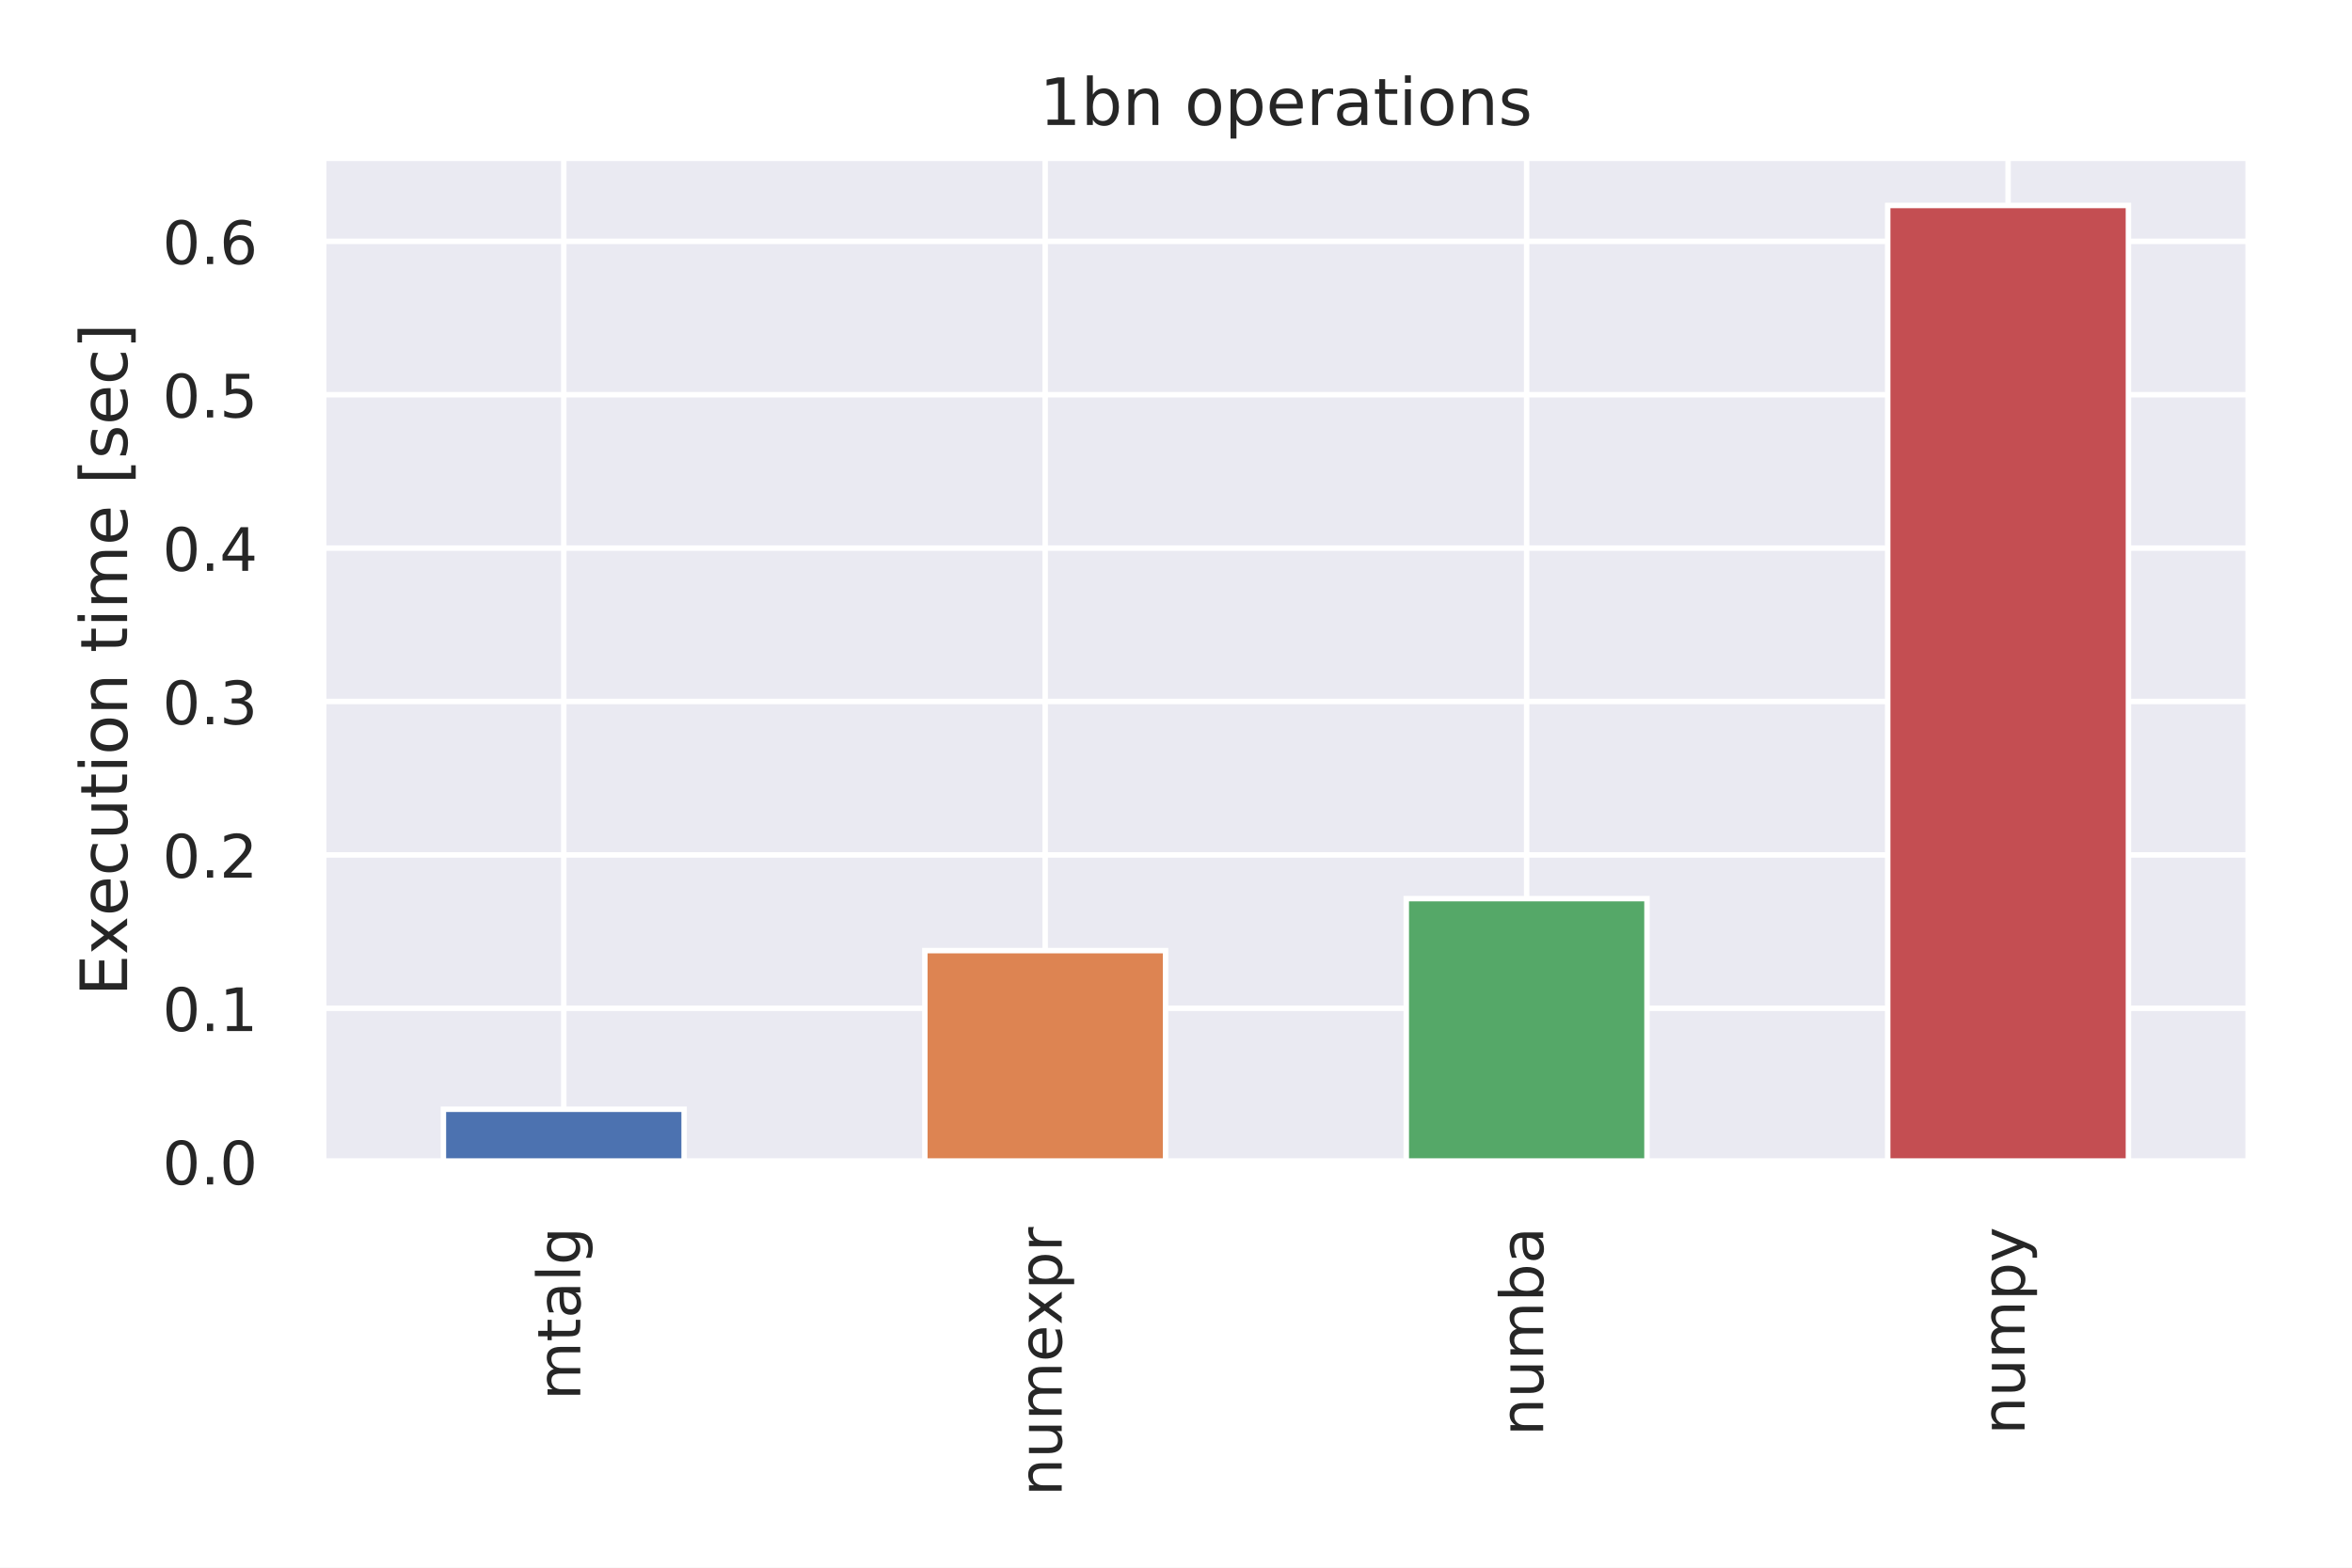
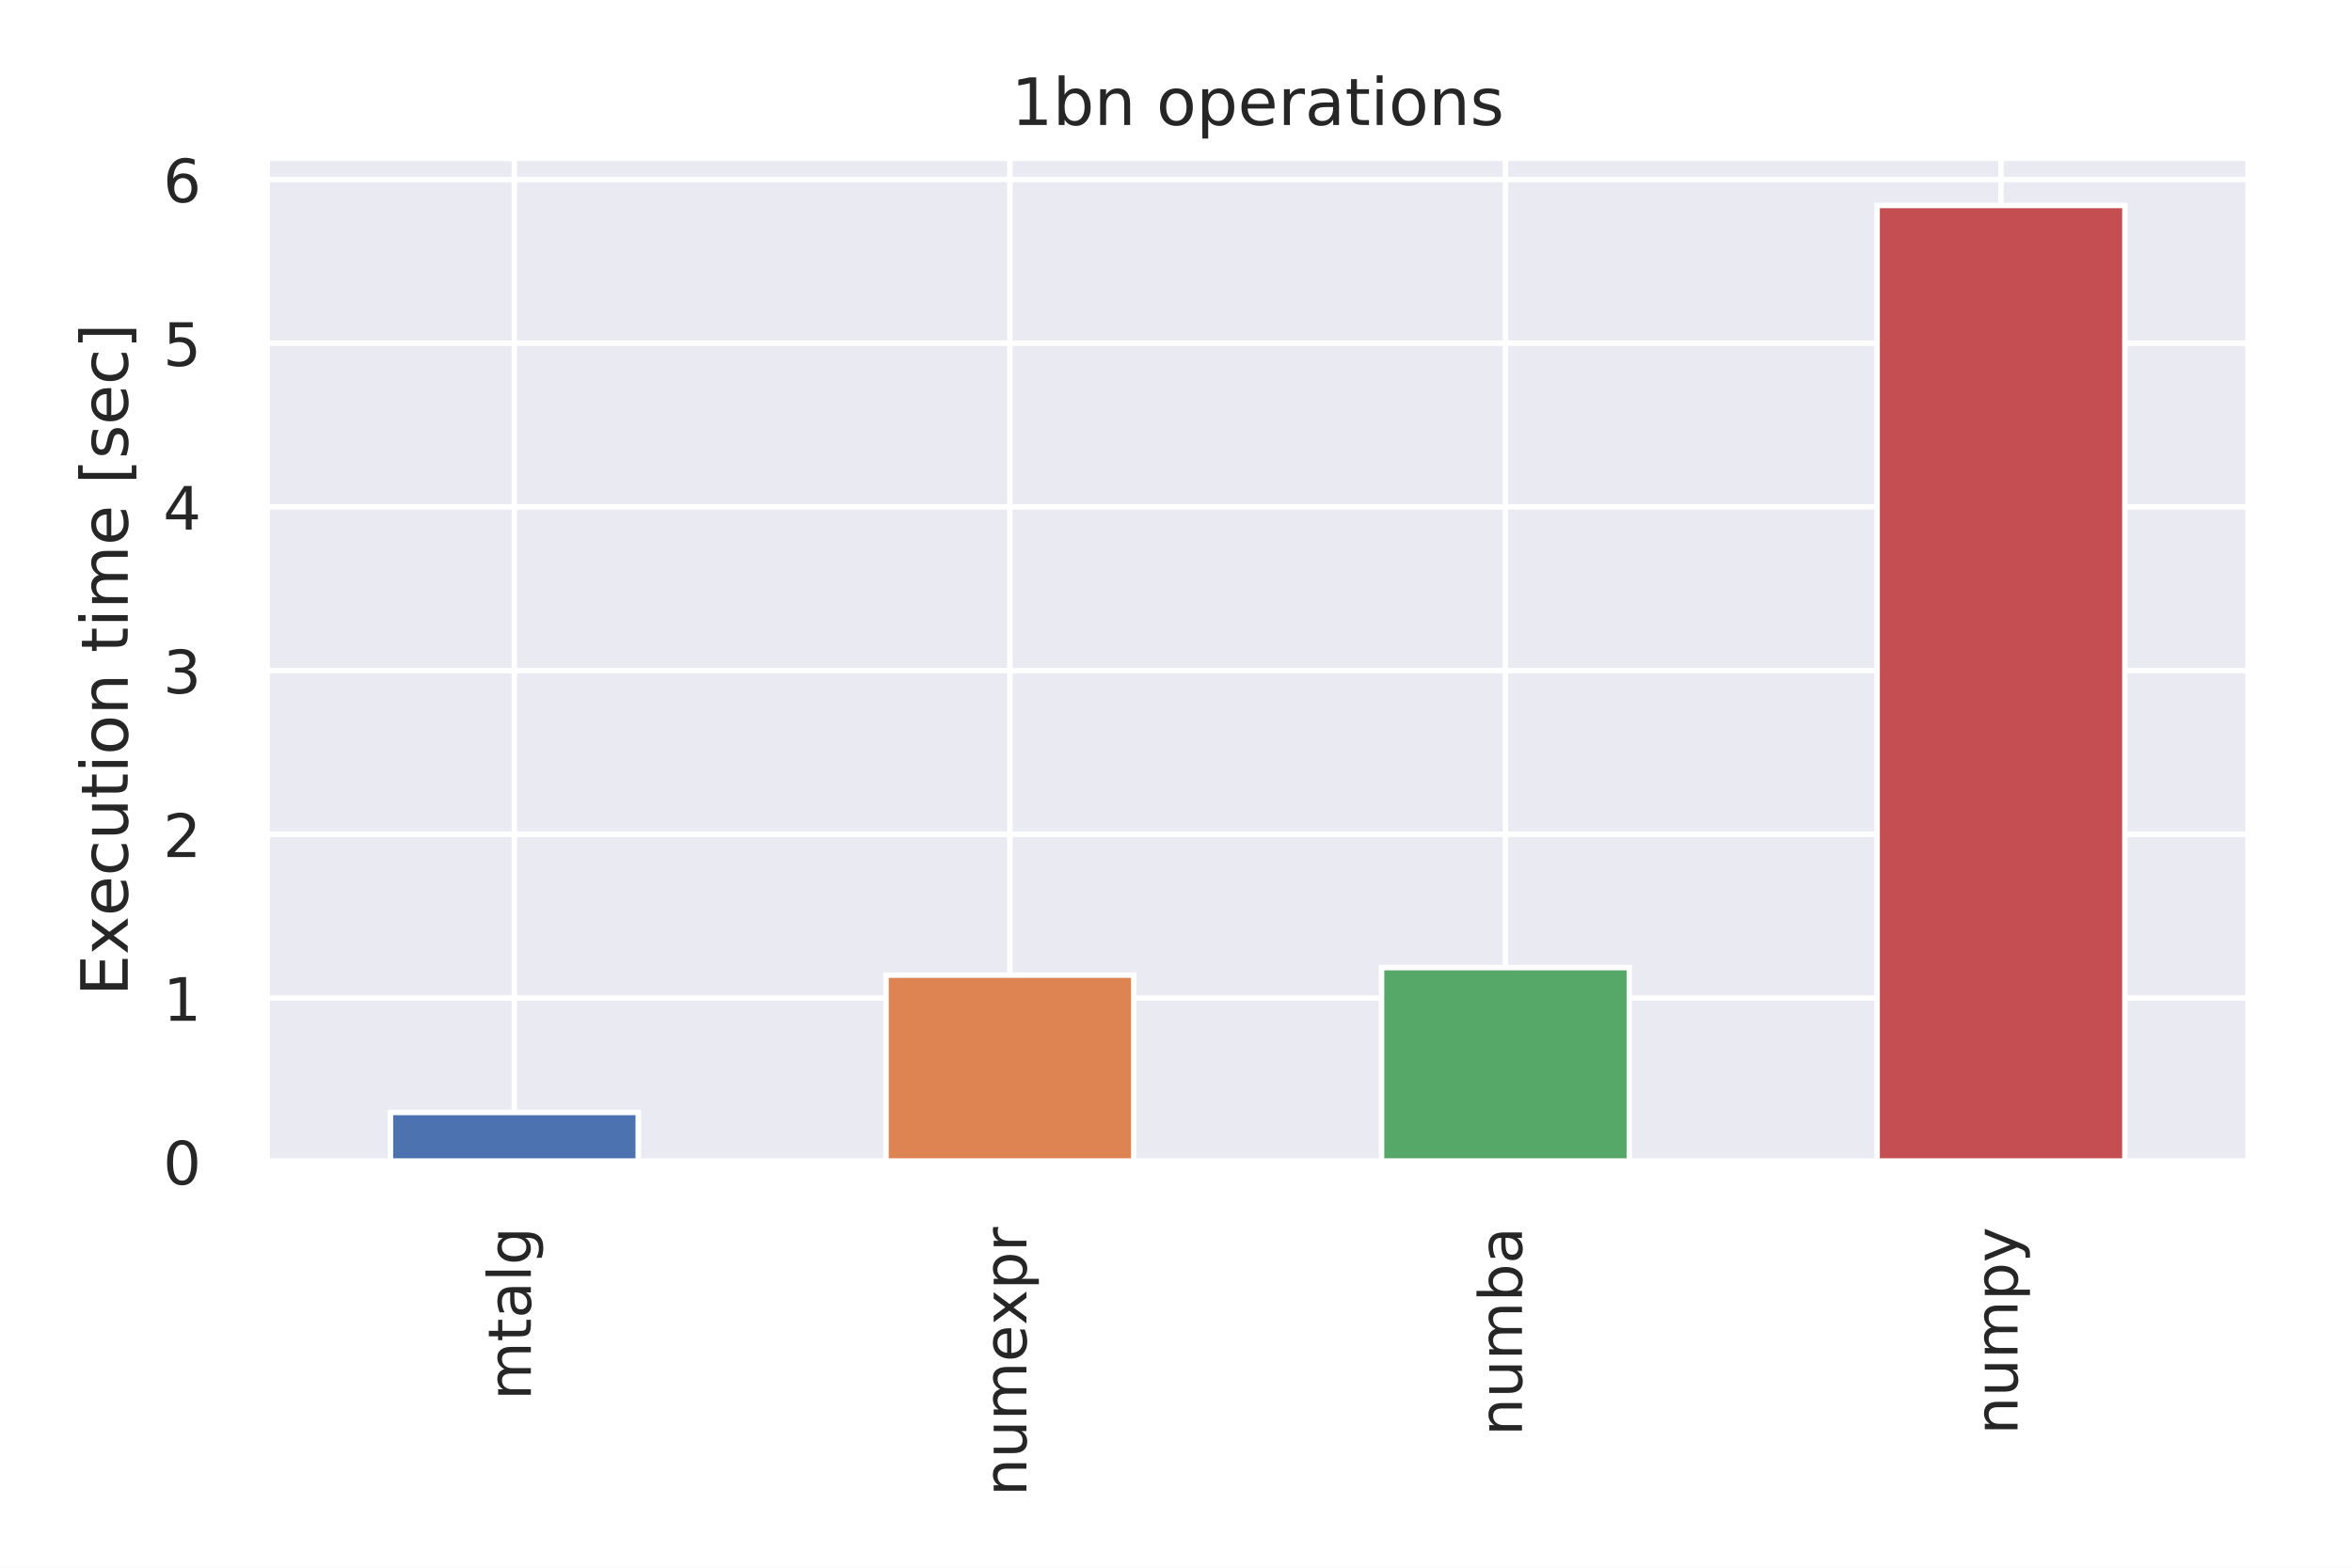
<svg xmlns="http://www.w3.org/2000/svg" xmlns:xlink="http://www.w3.org/1999/xlink" height="288pt" version="1.1" viewBox="0 0 432 288" width="432pt">
  <defs>
    <style type="text/css">
*{stroke-linecap:butt;stroke-linejoin:round;}
  </style>
  </defs>
  <g id="figure_1">
    <g id="patch_1">
      <path d="M 0 288  L 432 288  L 432 0  L 0 0  z " style="fill:#ffffff;" />
    </g>
    <g id="axes_1">
      <g id="patch_2">
-         <path d="M 59.335 213.415  L 413.04 213.415  L 413.04 28.96  L 59.335 28.96  z " style="fill:#eaeaf2;" />
+         <path d="M 48.96 213.415  L 413.04 213.415  L 413.04 28.96  L 48.96 28.96  z " style="fill:#eaeaf2;" />
      </g>
      <g id="matplotlib.axis_1">
        <g id="xtick_1">
          <g id="line2d_1">
-             <path clip-path="url(#pdf1230e784)" d="M 103.548 213.415  L 103.548 28.96  " style="fill:none;stroke:#ffffff;stroke-linecap:round;" />
+             <path clip-path="url(#peaaa01549c)" d="M 94.47 213.415  L 94.47 28.96  " style="fill:none;stroke:#ffffff;stroke-linecap:round;" />
          </g>
          <g id="text_1">
            <defs>
              <path d="M 52 44.188  Q 55.375 50.25 60.062 53.125  Q 64.75 56 71.094 56  Q 79.641 56 84.281 50.016  Q 88.922 44.047 88.922 33.016  L 88.922 0  L 79.891 0  L 79.891 32.719  Q 79.891 40.578 77.094 44.375  Q 74.312 48.188 68.609 48.188  Q 61.625 48.188 57.562 43.547  Q 53.516 38.922 53.516 30.906  L 53.516 0  L 44.484 0  L 44.484 32.719  Q 44.484 40.625 41.703 44.406  Q 38.922 48.188 33.109 48.188  Q 26.219 48.188 22.156 43.531  Q 18.109 38.875 18.109 30.906  L 18.109 0  L 9.078 0  L 9.078 54.688  L 18.109 54.688  L 18.109 46.188  Q 21.188 51.219 25.484 53.609  Q 29.781 56 35.688 56  Q 41.656 56 45.828 52.969  Q 50 49.953 52 44.188  z " id="DejaVuSans-109" />
              <path d="M 18.312 70.219  L 18.312 54.688  L 36.812 54.688  L 36.812 47.703  L 18.312 47.703  L 18.312 18.016  Q 18.312 11.328 20.141 9.422  Q 21.969 7.516 27.594 7.516  L 36.812 7.516  L 36.812 0  L 27.594 0  Q 17.188 0 13.234 3.875  Q 9.281 7.766 9.281 18.016  L 9.281 47.703  L 2.688 47.703  L 2.688 54.688  L 9.281 54.688  L 9.281 70.219  z " id="DejaVuSans-116" />
              <path d="M 34.281 27.484  Q 23.391 27.484 19.188 25  Q 14.984 22.516 14.984 16.5  Q 14.984 11.719 18.141 8.906  Q 21.297 6.109 26.703 6.109  Q 34.188 6.109 38.703 11.406  Q 43.219 16.703 43.219 25.484  L 43.219 27.484  z M 52.203 31.203  L 52.203 0  L 43.219 0  L 43.219 8.297  Q 40.141 3.328 35.547 0.953  Q 30.953 -1.422 24.312 -1.422  Q 15.922 -1.422 10.953 3.297  Q 6 8.016 6 15.922  Q 6 25.141 12.172 29.828  Q 18.359 34.516 30.609 34.516  L 43.219 34.516  L 43.219 35.406  Q 43.219 41.609 39.141 45  Q 35.062 48.391 27.688 48.391  Q 23 48.391 18.547 47.266  Q 14.109 46.141 10.016 43.891  L 10.016 52.203  Q 14.938 54.109 19.578 55.047  Q 24.219 56 28.609 56  Q 40.484 56 46.344 49.844  Q 52.203 43.703 52.203 31.203  z " id="DejaVuSans-97" />
              <path d="M 9.422 75.984  L 18.406 75.984  L 18.406 0  L 9.422 0  z " id="DejaVuSans-108" />
              <path d="M 45.406 27.984  Q 45.406 37.75 41.375 43.109  Q 37.359 48.484 30.078 48.484  Q 22.859 48.484 18.828 43.109  Q 14.797 37.75 14.797 27.984  Q 14.797 18.266 18.828 12.891  Q 22.859 7.516 30.078 7.516  Q 37.359 7.516 41.375 12.891  Q 45.406 18.266 45.406 27.984  z M 54.391 6.781  Q 54.391 -7.172 48.188 -13.984  Q 42 -20.797 29.203 -20.797  Q 24.469 -20.797 20.266 -20.094  Q 16.062 -19.391 12.109 -17.922  L 12.109 -9.188  Q 16.062 -11.328 19.922 -12.344  Q 23.781 -13.375 27.781 -13.375  Q 36.625 -13.375 41.016 -8.766  Q 45.406 -4.156 45.406 5.172  L 45.406 9.625  Q 42.625 4.781 38.281 2.391  Q 33.938 0 27.875 0  Q 17.828 0 11.672 7.656  Q 5.516 15.328 5.516 27.984  Q 5.516 40.672 11.672 48.328  Q 17.828 56 27.875 56  Q 33.938 56 38.281 53.609  Q 42.625 51.219 45.406 46.391  L 45.406 54.688  L 54.391 54.688  z " id="DejaVuSans-103" />
            </defs>
-             <g style="fill:#262626;" transform="translate(106.5834 257.2222)rotate(-90)scale(0.11 -0.11)">
+             <g style="fill:#262626;" transform="translate(97.50531 257.2222)rotate(-90)scale(0.11 -0.11)">
              <use xlink:href="#DejaVuSans-109" />
              <use x="97.412" xlink:href="#DejaVuSans-116" />
              <use x="136.621" xlink:href="#DejaVuSans-97" />
              <use x="197.9" xlink:href="#DejaVuSans-108" />
              <use x="225.684" xlink:href="#DejaVuSans-103" />
            </g>
          </g>
        </g>
        <g id="xtick_2">
          <g id="line2d_2">
-             <path clip-path="url(#pdf1230e784)" d="M 191.974 213.415  L 191.974 28.96  " style="fill:none;stroke:#ffffff;stroke-linecap:round;" />
+             <path clip-path="url(#peaaa01549c)" d="M 185.49 213.415  L 185.49 28.96  " style="fill:none;stroke:#ffffff;stroke-linecap:round;" />
          </g>
          <g id="text_2">
            <defs>
              <path d="M 54.891 33.016  L 54.891 0  L 45.906 0  L 45.906 32.719  Q 45.906 40.484 42.875 44.328  Q 39.844 48.188 33.797 48.188  Q 26.516 48.188 22.312 43.547  Q 18.109 38.922 18.109 30.906  L 18.109 0  L 9.078 0  L 9.078 54.688  L 18.109 54.688  L 18.109 46.188  Q 21.344 51.125 25.703 53.562  Q 30.078 56 35.797 56  Q 45.219 56 50.047 50.172  Q 54.891 44.344 54.891 33.016  z " id="DejaVuSans-110" />
              <path d="M 8.5 21.578  L 8.5 54.688  L 17.484 54.688  L 17.484 21.922  Q 17.484 14.156 20.5 10.266  Q 23.531 6.391 29.594 6.391  Q 36.859 6.391 41.078 11.031  Q 45.312 15.672 45.312 23.688  L 45.312 54.688  L 54.297 54.688  L 54.297 0  L 45.312 0  L 45.312 8.406  Q 42.047 3.422 37.719 1  Q 33.406 -1.422 27.688 -1.422  Q 18.266 -1.422 13.375 4.438  Q 8.5 10.297 8.5 21.578  z M 31.109 56  z " id="DejaVuSans-117" />
              <path d="M 56.203 29.594  L 56.203 25.203  L 14.891 25.203  Q 15.484 15.922 20.484 11.062  Q 25.484 6.203 34.422 6.203  Q 39.594 6.203 44.453 7.469  Q 49.312 8.734 54.109 11.281  L 54.109 2.781  Q 49.266 0.734 44.188 -0.344  Q 39.109 -1.422 33.891 -1.422  Q 20.797 -1.422 13.156 6.188  Q 5.516 13.812 5.516 26.812  Q 5.516 40.234 12.766 48.109  Q 20.016 56 32.328 56  Q 43.359 56 49.781 48.891  Q 56.203 41.797 56.203 29.594  z M 47.219 32.234  Q 47.125 39.594 43.094 43.984  Q 39.062 48.391 32.422 48.391  Q 24.906 48.391 20.391 44.141  Q 15.875 39.891 15.188 32.172  z " id="DejaVuSans-101" />
              <path d="M 54.891 54.688  L 35.109 28.078  L 55.906 0  L 45.312 0  L 29.391 21.484  L 13.484 0  L 2.875 0  L 24.125 28.609  L 4.688 54.688  L 15.281 54.688  L 29.781 35.203  L 44.281 54.688  z " id="DejaVuSans-120" />
              <path d="M 18.109 8.203  L 18.109 -20.797  L 9.078 -20.797  L 9.078 54.688  L 18.109 54.688  L 18.109 46.391  Q 20.953 51.266 25.266 53.625  Q 29.594 56 35.594 56  Q 45.562 56 51.781 48.094  Q 58.016 40.188 58.016 27.297  Q 58.016 14.406 51.781 6.484  Q 45.562 -1.422 35.594 -1.422  Q 29.594 -1.422 25.266 0.953  Q 20.953 3.328 18.109 8.203  z M 48.688 27.297  Q 48.688 37.203 44.609 42.844  Q 40.531 48.484 33.406 48.484  Q 26.266 48.484 22.188 42.844  Q 18.109 37.203 18.109 27.297  Q 18.109 17.391 22.188 11.75  Q 26.266 6.109 33.406 6.109  Q 40.531 6.109 44.609 11.75  Q 48.688 17.391 48.688 27.297  z " id="DejaVuSans-112" />
              <path d="M 41.109 46.297  Q 39.594 47.172 37.812 47.578  Q 36.031 48 33.891 48  Q 26.266 48 22.188 43.047  Q 18.109 38.094 18.109 28.812  L 18.109 0  L 9.078 0  L 9.078 54.688  L 18.109 54.688  L 18.109 46.188  Q 20.953 51.172 25.484 53.578  Q 30.031 56 36.531 56  Q 37.453 56 38.578 55.875  Q 39.703 55.766 41.062 55.516  z " id="DejaVuSans-114" />
            </defs>
-             <g style="fill:#262626;" transform="translate(195.0097 274.8548)rotate(-90)scale(0.11 -0.11)">
+             <g style="fill:#262626;" transform="translate(188.5253 274.8548)rotate(-90)scale(0.11 -0.11)">
              <use xlink:href="#DejaVuSans-110" />
              <use x="63.379" xlink:href="#DejaVuSans-117" />
              <use x="126.758" xlink:href="#DejaVuSans-109" />
              <use x="224.17" xlink:href="#DejaVuSans-101" />
              <use x="285.678" xlink:href="#DejaVuSans-120" />
              <use x="344.857" xlink:href="#DejaVuSans-112" />
              <use x="408.334" xlink:href="#DejaVuSans-114" />
            </g>
          </g>
        </g>
        <g id="xtick_3">
          <g id="line2d_3">
-             <path clip-path="url(#pdf1230e784)" d="M 280.401 213.415  L 280.401 28.96  " style="fill:none;stroke:#ffffff;stroke-linecap:round;" />
+             <path clip-path="url(#peaaa01549c)" d="M 276.51 213.415  L 276.51 28.96  " style="fill:none;stroke:#ffffff;stroke-linecap:round;" />
          </g>
          <g id="text_3">
            <defs>
              <path d="M 48.688 27.297  Q 48.688 37.203 44.609 42.844  Q 40.531 48.484 33.406 48.484  Q 26.266 48.484 22.188 42.844  Q 18.109 37.203 18.109 27.297  Q 18.109 17.391 22.188 11.75  Q 26.266 6.109 33.406 6.109  Q 40.531 6.109 44.609 11.75  Q 48.688 17.391 48.688 27.297  z M 18.109 46.391  Q 20.953 51.266 25.266 53.625  Q 29.594 56 35.594 56  Q 45.562 56 51.781 48.094  Q 58.016 40.188 58.016 27.297  Q 58.016 14.406 51.781 6.484  Q 45.562 -1.422 35.594 -1.422  Q 29.594 -1.422 25.266 0.953  Q 20.953 3.328 18.109 8.203  L 18.109 0  L 9.078 0  L 9.078 75.984  L 18.109 75.984  z " id="DejaVuSans-98" />
            </defs>
-             <g style="fill:#262626;" transform="translate(283.4359 263.7964)rotate(-90)scale(0.11 -0.11)">
+             <g style="fill:#262626;" transform="translate(279.5453 263.7964)rotate(-90)scale(0.11 -0.11)">
              <use xlink:href="#DejaVuSans-110" />
              <use x="63.379" xlink:href="#DejaVuSans-117" />
              <use x="126.758" xlink:href="#DejaVuSans-109" />
              <use x="224.17" xlink:href="#DejaVuSans-98" />
              <use x="287.646" xlink:href="#DejaVuSans-97" />
            </g>
          </g>
        </g>
        <g id="xtick_4">
          <g id="line2d_4">
-             <path clip-path="url(#pdf1230e784)" d="M 368.827 213.415  L 368.827 28.96  " style="fill:none;stroke:#ffffff;stroke-linecap:round;" />
+             <path clip-path="url(#peaaa01549c)" d="M 367.53 213.415  L 367.53 28.96  " style="fill:none;stroke:#ffffff;stroke-linecap:round;" />
          </g>
          <g id="text_4">
            <defs>
              <path d="M 32.172 -5.078  Q 28.375 -14.844 24.75 -17.812  Q 21.141 -20.797 15.094 -20.797  L 7.906 -20.797  L 7.906 -13.281  L 13.188 -13.281  Q 16.891 -13.281 18.938 -11.516  Q 21 -9.766 23.484 -3.219  L 25.094 0.875  L 2.984 54.688  L 12.5 54.688  L 29.594 11.922  L 46.688 54.688  L 56.203 54.688  z " id="DejaVuSans-121" />
            </defs>
-             <g style="fill:#262626;" transform="translate(371.8622 263.5661)rotate(-90)scale(0.11 -0.11)">
+             <g style="fill:#262626;" transform="translate(370.5653 263.5661)rotate(-90)scale(0.11 -0.11)">
              <use xlink:href="#DejaVuSans-110" />
              <use x="63.379" xlink:href="#DejaVuSans-117" />
              <use x="126.758" xlink:href="#DejaVuSans-109" />
              <use x="224.17" xlink:href="#DejaVuSans-112" />
              <use x="287.646" xlink:href="#DejaVuSans-121" />
            </g>
          </g>
        </g>
      </g>
      <g id="matplotlib.axis_2">
        <g id="ytick_1">
          <g id="line2d_5">
-             <path clip-path="url(#pdf1230e784)" d="M 59.335 213.415  L 413.04 213.415  " style="fill:none;stroke:#ffffff;stroke-linecap:round;" />
+             <path clip-path="url(#peaaa01549c)" d="M 48.96 213.415  L 413.04 213.415  " style="fill:none;stroke:#ffffff;stroke-linecap:round;" />
          </g>
          <g id="text_5">
            <defs>
              <path d="M 31.781 66.406  Q 24.172 66.406 20.328 58.906  Q 16.5 51.422 16.5 36.375  Q 16.5 21.391 20.328 13.891  Q 24.172 6.391 31.781 6.391  Q 39.453 6.391 43.281 13.891  Q 47.125 21.391 47.125 36.375  Q 47.125 51.422 43.281 58.906  Q 39.453 66.406 31.781 66.406  z M 31.781 74.219  Q 44.047 74.219 50.516 64.516  Q 56.984 54.828 56.984 36.375  Q 56.984 17.969 50.516 8.266  Q 44.047 -1.422 31.781 -1.422  Q 19.531 -1.422 13.062 8.266  Q 6.594 17.969 6.594 36.375  Q 6.594 54.828 13.062 64.516  Q 19.531 74.219 31.781 74.219  z " id="DejaVuSans-48" />
-               <path d="M 10.688 12.406  L 21 12.406  L 21 0  L 10.688 0  z " id="DejaVuSans-46" />
-             </defs>
-             <g style="fill:#262626;" transform="translate(29.84156 217.5941)scale(0.11 -0.11)">
+             </defs>
+             <g style="fill:#262626;" transform="translate(29.96125 217.5941)scale(0.11 -0.11)">
              <use xlink:href="#DejaVuSans-48" />
-               <use x="63.623" xlink:href="#DejaVuSans-46" />
-               <use x="95.41" xlink:href="#DejaVuSans-48" />
            </g>
          </g>
        </g>
        <g id="ytick_2">
          <g id="line2d_6">
-             <path clip-path="url(#pdf1230e784)" d="M 59.335 185.234  L 413.04 185.234  " style="fill:none;stroke:#ffffff;stroke-linecap:round;" />
+             <path clip-path="url(#peaaa01549c)" d="M 48.96 183.341  L 413.04 183.341  " style="fill:none;stroke:#ffffff;stroke-linecap:round;" />
          </g>
          <g id="text_6">
            <defs>
              <path d="M 12.406 8.297  L 28.516 8.297  L 28.516 63.922  L 10.984 60.406  L 10.984 69.391  L 28.422 72.906  L 38.281 72.906  L 38.281 8.297  L 54.391 8.297  L 54.391 0  L 12.406 0  z " id="DejaVuSans-49" />
            </defs>
-             <g style="fill:#262626;" transform="translate(29.84156 189.4135)scale(0.11 -0.11)">
-               <use xlink:href="#DejaVuSans-48" />
-               <use x="63.623" xlink:href="#DejaVuSans-46" />
-               <use x="95.41" xlink:href="#DejaVuSans-49" />
+             <g style="fill:#262626;" transform="translate(29.96125 187.5204)scale(0.11 -0.11)">
+               <use xlink:href="#DejaVuSans-49" />
            </g>
          </g>
        </g>
        <g id="ytick_3">
          <g id="line2d_7">
-             <path clip-path="url(#pdf1230e784)" d="M 59.335 157.054  L 413.04 157.054  " style="fill:none;stroke:#ffffff;stroke-linecap:round;" />
+             <path clip-path="url(#peaaa01549c)" d="M 48.96 153.268  L 413.04 153.268  " style="fill:none;stroke:#ffffff;stroke-linecap:round;" />
          </g>
          <g id="text_7">
            <defs>
              <path d="M 19.188 8.297  L 53.609 8.297  L 53.609 0  L 7.328 0  L 7.328 8.297  Q 12.938 14.109 22.625 23.891  Q 32.328 33.688 34.812 36.531  Q 39.547 41.844 41.422 45.531  Q 43.312 49.219 43.312 52.781  Q 43.312 58.594 39.234 62.25  Q 35.156 65.922 28.609 65.922  Q 23.969 65.922 18.812 64.312  Q 13.672 62.703 7.812 59.422  L 7.812 69.391  Q 13.766 71.781 18.938 73  Q 24.125 74.219 28.422 74.219  Q 39.75 74.219 46.484 68.547  Q 53.219 62.891 53.219 53.422  Q 53.219 48.922 51.531 44.891  Q 49.859 40.875 45.406 35.406  Q 44.188 33.984 37.641 27.219  Q 31.109 20.453 19.188 8.297  z " id="DejaVuSans-50" />
            </defs>
-             <g style="fill:#262626;" transform="translate(29.84156 161.2328)scale(0.11 -0.11)">
-               <use xlink:href="#DejaVuSans-48" />
-               <use x="63.623" xlink:href="#DejaVuSans-46" />
-               <use x="95.41" xlink:href="#DejaVuSans-50" />
+             <g style="fill:#262626;" transform="translate(29.96125 157.4467)scale(0.11 -0.11)">
+               <use xlink:href="#DejaVuSans-50" />
            </g>
          </g>
        </g>
        <g id="ytick_4">
          <g id="line2d_8">
-             <path clip-path="url(#pdf1230e784)" d="M 59.335 128.873  L 413.04 128.873  " style="fill:none;stroke:#ffffff;stroke-linecap:round;" />
+             <path clip-path="url(#peaaa01549c)" d="M 48.96 123.194  L 413.04 123.194  " style="fill:none;stroke:#ffffff;stroke-linecap:round;" />
          </g>
          <g id="text_8">
            <defs>
              <path d="M 40.578 39.312  Q 47.656 37.797 51.625 33  Q 55.609 28.219 55.609 21.188  Q 55.609 10.406 48.188 4.484  Q 40.766 -1.422 27.094 -1.422  Q 22.516 -1.422 17.656 -0.516  Q 12.797 0.391 7.625 2.203  L 7.625 11.719  Q 11.719 9.328 16.594 8.109  Q 21.484 6.891 26.812 6.891  Q 36.078 6.891 40.938 10.547  Q 45.797 14.203 45.797 21.188  Q 45.797 27.641 41.281 31.266  Q 36.766 34.906 28.719 34.906  L 20.219 34.906  L 20.219 43.016  L 29.109 43.016  Q 36.375 43.016 40.234 45.922  Q 44.094 48.828 44.094 54.297  Q 44.094 59.906 40.109 62.906  Q 36.141 65.922 28.719 65.922  Q 24.656 65.922 20.016 65.031  Q 15.375 64.156 9.812 62.312  L 9.812 71.094  Q 15.438 72.656 20.344 73.438  Q 25.25 74.219 29.594 74.219  Q 40.828 74.219 47.359 69.109  Q 53.906 64.016 53.906 55.328  Q 53.906 49.266 50.438 45.094  Q 46.969 40.922 40.578 39.312  z " id="DejaVuSans-51" />
            </defs>
-             <g style="fill:#262626;" transform="translate(29.84156 133.0521)scale(0.11 -0.11)">
-               <use xlink:href="#DejaVuSans-48" />
-               <use x="63.623" xlink:href="#DejaVuSans-46" />
-               <use x="95.41" xlink:href="#DejaVuSans-51" />
+             <g style="fill:#262626;" transform="translate(29.96125 127.373)scale(0.11 -0.11)">
+               <use xlink:href="#DejaVuSans-51" />
            </g>
          </g>
        </g>
        <g id="ytick_5">
          <g id="line2d_9">
-             <path clip-path="url(#pdf1230e784)" d="M 59.335 100.692  L 413.04 100.692  " style="fill:none;stroke:#ffffff;stroke-linecap:round;" />
+             <path clip-path="url(#peaaa01549c)" d="M 48.96 93.12  L 413.04 93.12  " style="fill:none;stroke:#ffffff;stroke-linecap:round;" />
          </g>
          <g id="text_9">
            <defs>
              <path d="M 37.797 64.312  L 12.891 25.391  L 37.797 25.391  z M 35.203 72.906  L 47.609 72.906  L 47.609 25.391  L 58.016 25.391  L 58.016 17.188  L 47.609 17.188  L 47.609 0  L 37.797 0  L 37.797 17.188  L 4.891 17.188  L 4.891 26.703  z " id="DejaVuSans-52" />
            </defs>
-             <g style="fill:#262626;" transform="translate(29.84156 104.8714)scale(0.11 -0.11)">
-               <use xlink:href="#DejaVuSans-48" />
-               <use x="63.623" xlink:href="#DejaVuSans-46" />
-               <use x="95.41" xlink:href="#DejaVuSans-52" />
+             <g style="fill:#262626;" transform="translate(29.96125 97.29929)scale(0.11 -0.11)">
+               <use xlink:href="#DejaVuSans-52" />
            </g>
          </g>
        </g>
        <g id="ytick_6">
          <g id="line2d_10">
-             <path clip-path="url(#pdf1230e784)" d="M 59.335 72.512  L 413.04 72.512  " style="fill:none;stroke:#ffffff;stroke-linecap:round;" />
+             <path clip-path="url(#peaaa01549c)" d="M 48.96 63.046  L 413.04 63.046  " style="fill:none;stroke:#ffffff;stroke-linecap:round;" />
          </g>
          <g id="text_10">
            <defs>
              <path d="M 10.797 72.906  L 49.516 72.906  L 49.516 64.594  L 19.828 64.594  L 19.828 46.734  Q 21.969 47.469 24.109 47.828  Q 26.266 48.188 28.422 48.188  Q 40.625 48.188 47.75 41.5  Q 54.891 34.812 54.891 23.391  Q 54.891 11.625 47.562 5.094  Q 40.234 -1.422 26.906 -1.422  Q 22.312 -1.422 17.547 -0.641  Q 12.797 0.141 7.719 1.703  L 7.719 11.625  Q 12.109 9.234 16.797 8.062  Q 21.484 6.891 26.703 6.891  Q 35.156 6.891 40.078 11.328  Q 45.016 15.766 45.016 23.391  Q 45.016 31 40.078 35.438  Q 35.156 39.891 26.703 39.891  Q 22.75 39.891 18.812 39.016  Q 14.891 38.141 10.797 36.281  z " id="DejaVuSans-53" />
            </defs>
-             <g style="fill:#262626;" transform="translate(29.84156 76.69074)scale(0.11 -0.11)">
-               <use xlink:href="#DejaVuSans-48" />
-               <use x="63.623" xlink:href="#DejaVuSans-46" />
-               <use x="95.41" xlink:href="#DejaVuSans-53" />
+             <g style="fill:#262626;" transform="translate(29.96125 67.22557)scale(0.11 -0.11)">
+               <use xlink:href="#DejaVuSans-53" />
            </g>
          </g>
        </g>
        <g id="ytick_7">
          <g id="line2d_11">
-             <path clip-path="url(#pdf1230e784)" d="M 59.335 44.331  L 413.04 44.331  " style="fill:none;stroke:#ffffff;stroke-linecap:round;" />
+             <path clip-path="url(#peaaa01549c)" d="M 48.96 32.973  L 413.04 32.973  " style="fill:none;stroke:#ffffff;stroke-linecap:round;" />
          </g>
          <g id="text_11">
            <defs>
              <path d="M 33.016 40.375  Q 26.375 40.375 22.484 35.828  Q 18.609 31.297 18.609 23.391  Q 18.609 15.531 22.484 10.953  Q 26.375 6.391 33.016 6.391  Q 39.656 6.391 43.531 10.953  Q 47.406 15.531 47.406 23.391  Q 47.406 31.297 43.531 35.828  Q 39.656 40.375 33.016 40.375  z M 52.594 71.297  L 52.594 62.312  Q 48.875 64.062 45.094 64.984  Q 41.312 65.922 37.594 65.922  Q 27.828 65.922 22.672 59.328  Q 17.531 52.734 16.797 39.406  Q 19.672 43.656 24.016 45.922  Q 28.375 48.188 33.594 48.188  Q 44.578 48.188 50.953 41.516  Q 57.328 34.859 57.328 23.391  Q 57.328 12.156 50.688 5.359  Q 44.047 -1.422 33.016 -1.422  Q 20.359 -1.422 13.672 8.266  Q 6.984 17.969 6.984 36.375  Q 6.984 53.656 15.188 63.938  Q 23.391 74.219 37.203 74.219  Q 40.922 74.219 44.703 73.484  Q 48.484 72.75 52.594 71.297  z " id="DejaVuSans-54" />
            </defs>
-             <g style="fill:#262626;" transform="translate(29.84156 48.51006)scale(0.11 -0.11)">
-               <use xlink:href="#DejaVuSans-48" />
-               <use x="63.623" xlink:href="#DejaVuSans-46" />
-               <use x="95.41" xlink:href="#DejaVuSans-54" />
+             <g style="fill:#262626;" transform="translate(29.96125 37.15186)scale(0.11 -0.11)">
+               <use xlink:href="#DejaVuSans-54" />
            </g>
          </g>
        </g>
        <g id="text_12">
          <defs>
            <path d="M 9.812 72.906  L 55.906 72.906  L 55.906 64.594  L 19.672 64.594  L 19.672 43.016  L 54.391 43.016  L 54.391 34.719  L 19.672 34.719  L 19.672 8.297  L 56.781 8.297  L 56.781 0  L 9.812 0  z " id="DejaVuSans-69" />
            <path d="M 48.781 52.594  L 48.781 44.188  Q 44.969 46.297 41.141 47.344  Q 37.312 48.391 33.406 48.391  Q 24.656 48.391 19.812 42.844  Q 14.984 37.312 14.984 27.297  Q 14.984 17.281 19.812 11.734  Q 24.656 6.203 33.406 6.203  Q 37.312 6.203 41.141 7.25  Q 44.969 8.297 48.781 10.406  L 48.781 2.094  Q 45.016 0.344 40.984 -0.531  Q 36.969 -1.422 32.422 -1.422  Q 20.062 -1.422 12.781 6.344  Q 5.516 14.109 5.516 27.297  Q 5.516 40.672 12.859 48.328  Q 20.219 56 33.016 56  Q 37.156 56 41.109 55.141  Q 45.062 54.297 48.781 52.594  z " id="DejaVuSans-99" />
            <path d="M 9.422 54.688  L 18.406 54.688  L 18.406 0  L 9.422 0  z M 9.422 75.984  L 18.406 75.984  L 18.406 64.594  L 9.422 64.594  z " id="DejaVuSans-105" />
            <path d="M 30.609 48.391  Q 23.391 48.391 19.188 42.75  Q 14.984 37.109 14.984 27.297  Q 14.984 17.484 19.156 11.844  Q 23.344 6.203 30.609 6.203  Q 37.797 6.203 41.984 11.859  Q 46.188 17.531 46.188 27.297  Q 46.188 37.016 41.984 42.703  Q 37.797 48.391 30.609 48.391  z M 30.609 56  Q 42.328 56 49.016 48.375  Q 55.719 40.766 55.719 27.297  Q 55.719 13.875 49.016 6.219  Q 42.328 -1.422 30.609 -1.422  Q 18.844 -1.422 12.172 6.219  Q 5.516 13.875 5.516 27.297  Q 5.516 40.766 12.172 48.375  Q 18.844 56 30.609 56  z " id="DejaVuSans-111" />
            <path id="DejaVuSans-32" />
            <path d="M 8.594 75.984  L 29.297 75.984  L 29.297 69  L 17.578 69  L 17.578 -6.203  L 29.297 -6.203  L 29.297 -13.188  L 8.594 -13.188  z " id="DejaVuSans-91" />
            <path d="M 44.281 53.078  L 44.281 44.578  Q 40.484 46.531 36.375 47.5  Q 32.281 48.484 27.875 48.484  Q 21.188 48.484 17.844 46.438  Q 14.5 44.391 14.5 40.281  Q 14.5 37.156 16.891 35.375  Q 19.281 33.594 26.516 31.984  L 29.594 31.297  Q 39.156 29.25 43.188 25.516  Q 47.219 21.781 47.219 15.094  Q 47.219 7.469 41.188 3.016  Q 35.156 -1.422 24.609 -1.422  Q 20.219 -1.422 15.453 -0.562  Q 10.688 0.297 5.422 2  L 5.422 11.281  Q 10.406 8.688 15.234 7.391  Q 20.062 6.109 24.812 6.109  Q 31.156 6.109 34.562 8.281  Q 37.984 10.453 37.984 14.406  Q 37.984 18.062 35.516 20.016  Q 33.062 21.969 24.703 23.781  L 21.578 24.516  Q 13.234 26.266 9.516 29.906  Q 5.812 33.547 5.812 39.891  Q 5.812 47.609 11.281 51.797  Q 16.75 56 26.812 56  Q 31.781 56 36.172 55.266  Q 40.578 54.547 44.281 53.078  z " id="DejaVuSans-115" />
            <path d="M 30.422 75.984  L 30.422 -13.188  L 9.719 -13.188  L 9.719 -6.203  L 21.391 -6.203  L 21.391 69  L 9.719 69  L 9.719 75.984  z " id="DejaVuSans-93" />
          </defs>
-           <g style="fill:#262626;" transform="translate(23.34594 182.9809)rotate(-90)scale(0.12 -0.12)">
+           <g style="fill:#262626;" transform="translate(23.46562 182.9809)rotate(-90)scale(0.12 -0.12)">
            <use xlink:href="#DejaVuSans-69" />
            <use x="63.184" xlink:href="#DejaVuSans-120" />
            <use x="122.316" xlink:href="#DejaVuSans-101" />
            <use x="183.84" xlink:href="#DejaVuSans-99" />
            <use x="238.82" xlink:href="#DejaVuSans-117" />
            <use x="302.199" xlink:href="#DejaVuSans-116" />
            <use x="341.408" xlink:href="#DejaVuSans-105" />
            <use x="369.191" xlink:href="#DejaVuSans-111" />
            <use x="430.373" xlink:href="#DejaVuSans-110" />
            <use x="493.752" xlink:href="#DejaVuSans-32" />
            <use x="525.539" xlink:href="#DejaVuSans-116" />
            <use x="564.748" xlink:href="#DejaVuSans-105" />
            <use x="592.531" xlink:href="#DejaVuSans-109" />
            <use x="689.943" xlink:href="#DejaVuSans-101" />
            <use x="751.467" xlink:href="#DejaVuSans-32" />
            <use x="783.254" xlink:href="#DejaVuSans-91" />
            <use x="822.268" xlink:href="#DejaVuSans-115" />
            <use x="874.367" xlink:href="#DejaVuSans-101" />
            <use x="935.891" xlink:href="#DejaVuSans-99" />
            <use x="990.871" xlink:href="#DejaVuSans-93" />
          </g>
        </g>
      </g>
      <g id="patch_3">
-         <path clip-path="url(#pdf1230e784)" d="M 81.442 213.415  L 125.655 213.415  L 125.655 203.782  L 81.442 203.782  z " style="fill:#4c72b0;stroke:#ffffff;stroke-linejoin:miter;" />
+         <path clip-path="url(#peaaa01549c)" d="M 71.715 213.415  L 117.225 213.415  L 117.225 204.37  L 71.715 204.37  z " style="fill:#4c72b0;stroke:#ffffff;stroke-linejoin:miter;" />
      </g>
      <g id="patch_4">
-         <path clip-path="url(#pdf1230e784)" d="M 169.868 213.415  L 214.081 213.415  L 214.081 174.638  L 169.868 174.638  z " style="fill:#dd8452;stroke:#ffffff;stroke-linejoin:miter;" />
+         <path clip-path="url(#peaaa01549c)" d="M 162.735 213.415  L 208.245 213.415  L 208.245 179.142  L 162.735 179.142  z " style="fill:#dd8452;stroke:#ffffff;stroke-linejoin:miter;" />
      </g>
      <g id="patch_5">
-         <path clip-path="url(#pdf1230e784)" d="M 258.294 213.415  L 302.507 213.415  L 302.507 165.09  L 258.294 165.09  z " style="fill:#55a868;stroke:#ffffff;stroke-linejoin:miter;" />
+         <path clip-path="url(#peaaa01549c)" d="M 253.755 213.415  L 299.265 213.415  L 299.265 177.761  L 253.755 177.761  z " style="fill:#55a868;stroke:#ffffff;stroke-linejoin:miter;" />
      </g>
      <g id="patch_6">
-         <path clip-path="url(#pdf1230e784)" d="M 346.72 213.415  L 390.933 213.415  L 390.933 37.744  L 346.72 37.744  z " style="fill:#c44e52;stroke:#ffffff;stroke-linejoin:miter;" />
+         <path clip-path="url(#peaaa01549c)" d="M 344.775 213.415  L 390.285 213.415  L 390.285 37.744  L 344.775 37.744  z " style="fill:#c44e52;stroke:#ffffff;stroke-linejoin:miter;" />
      </g>
      <g id="patch_7">
-         <path d="M 59.335 213.415  L 59.335 28.96  " style="fill:none;stroke:#ffffff;stroke-linecap:square;stroke-linejoin:miter;stroke-width:1.25;" />
+         <path d="M 48.96 213.415  L 48.96 28.96  " style="fill:none;stroke:#ffffff;stroke-linecap:square;stroke-linejoin:miter;stroke-width:1.25;" />
      </g>
      <g id="patch_8">
        <path d="M 413.04 213.415  L 413.04 28.96  " style="fill:none;stroke:#ffffff;stroke-linecap:square;stroke-linejoin:miter;stroke-width:1.25;" />
      </g>
      <g id="patch_9">
-         <path d="M 59.335 213.415  L 413.04 213.415  " style="fill:none;stroke:#ffffff;stroke-linecap:square;stroke-linejoin:miter;stroke-width:1.25;" />
+         <path d="M 48.96 213.415  L 413.04 213.415  " style="fill:none;stroke:#ffffff;stroke-linecap:square;stroke-linejoin:miter;stroke-width:1.25;" />
      </g>
      <g id="patch_10">
-         <path d="M 59.335 28.96  L 413.04 28.96  " style="fill:none;stroke:#ffffff;stroke-linecap:square;stroke-linejoin:miter;stroke-width:1.25;" />
+         <path d="M 48.96 28.96  L 413.04 28.96  " style="fill:none;stroke:#ffffff;stroke-linecap:square;stroke-linejoin:miter;stroke-width:1.25;" />
      </g>
      <g id="text_13">
-         <g style="fill:#262626;" transform="translate(190.9175 22.96)scale(0.12 -0.12)">
+         <g style="fill:#262626;" transform="translate(185.73 22.96)scale(0.12 -0.12)">
          <use xlink:href="#DejaVuSans-49" />
          <use x="63.623" xlink:href="#DejaVuSans-98" />
          <use x="127.1" xlink:href="#DejaVuSans-110" />
          <use x="190.479" xlink:href="#DejaVuSans-32" />
          <use x="222.266" xlink:href="#DejaVuSans-111" />
          <use x="283.447" xlink:href="#DejaVuSans-112" />
          <use x="346.924" xlink:href="#DejaVuSans-101" />
          <use x="408.447" xlink:href="#DejaVuSans-114" />
          <use x="449.561" xlink:href="#DejaVuSans-97" />
          <use x="510.84" xlink:href="#DejaVuSans-116" />
          <use x="550.049" xlink:href="#DejaVuSans-105" />
          <use x="577.832" xlink:href="#DejaVuSans-111" />
          <use x="639.014" xlink:href="#DejaVuSans-110" />
          <use x="702.393" xlink:href="#DejaVuSans-115" />
        </g>
      </g>
    </g>
  </g>
  <defs>
-     <clipPath id="pdf1230e784">
-       <rect height="184.455" width="353.705" x="59.335" y="28.96" />
+     <clipPath id="peaaa01549c">
+       <rect height="184.455" width="364.08" x="48.96" y="28.96" />
    </clipPath>
  </defs>
</svg>
